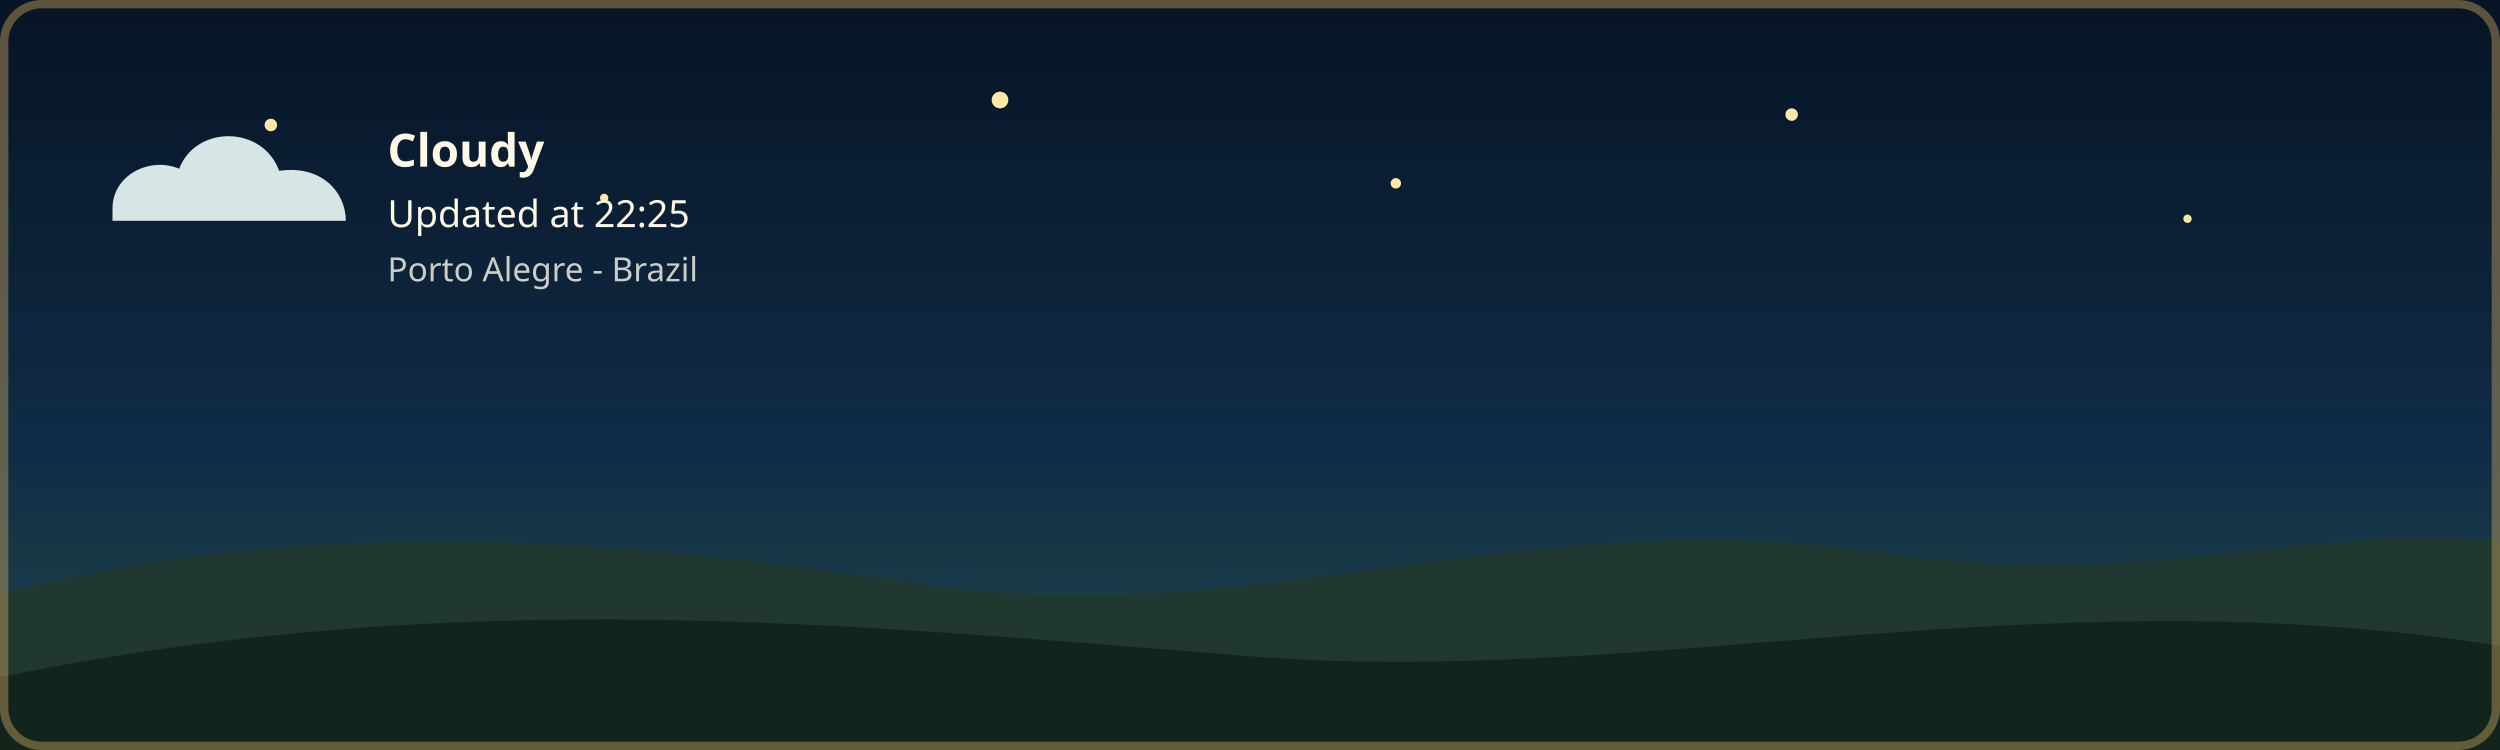
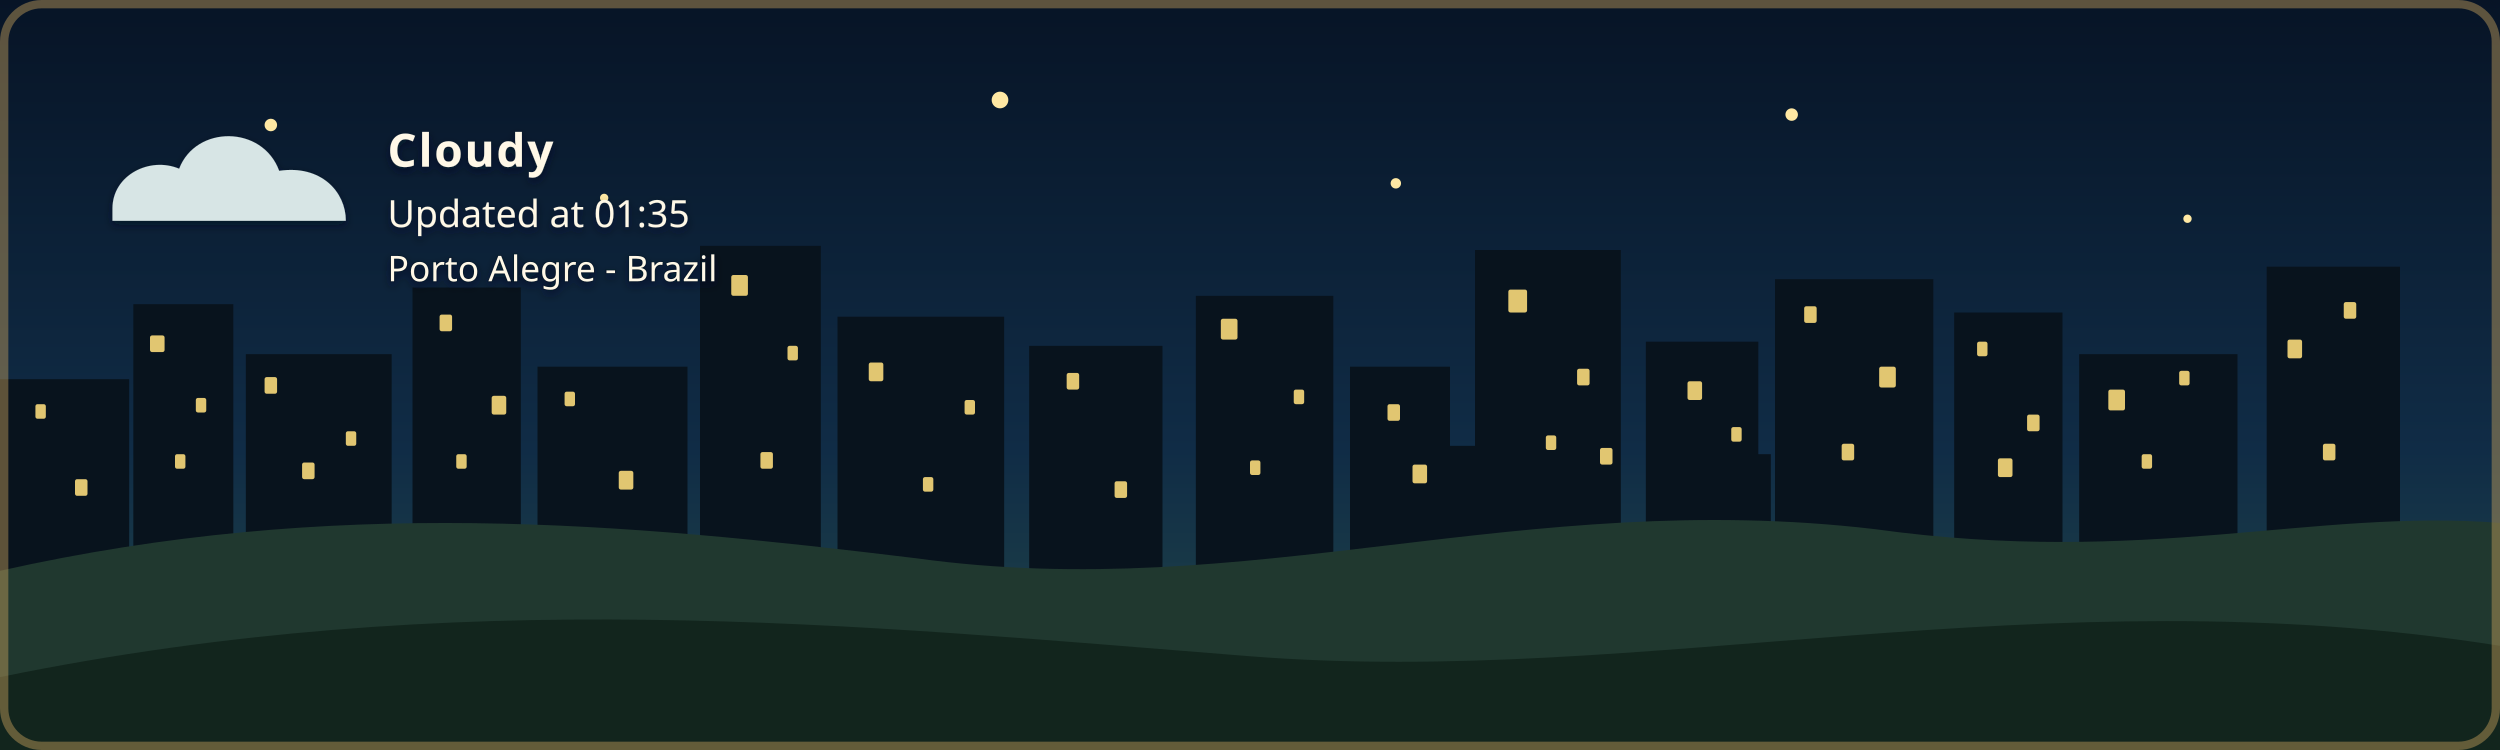
- <svg xmlns="http://www.w3.org/2000/svg" width="1200" height="360" viewBox="0 0 1200 360" role="img" aria-labelledby="title description" class="github-time-night weather-cloudy" data-temperature="15.8°C" lang="en-US">
+ <svg xmlns="http://www.w3.org/2000/svg" width="1200" height="360" viewBox="0 0 1200 360" role="img" aria-labelledby="title description" class="github-time-night weather-cloudy alert-none" data-temperature="16.1°C" lang="en-US">
  <defs>
    <linearGradient id="daySky" x1="0" y1="0" x2="0" y2="1">
      <stop offset="0%" stop-color="#87c9e8" />
      <stop offset="65%" stop-color="#f6d99a" />
      <stop offset="100%" stop-color="#f4b66e" />
    </linearGradient>
    <linearGradient id="sunsetSky" x1="0" y1="0" x2="0" y2="1">
      <stop offset="0%" stop-color="#4d568f" />
      <stop offset="55%" stop-color="#d46a66" />
      <stop offset="100%" stop-color="#f4a259" />
    </linearGradient>
    <linearGradient id="nightSky" x1="0" y1="0" x2="0" y2="1">
      <stop offset="0%" stop-color="#071426" />
      <stop offset="60%" stop-color="#102c46" />
      <stop offset="100%" stop-color="#244b4a" />
    </linearGradient>
    <linearGradient id="dawnSky" x1="0" y1="0" x2="0" y2="1">
      <stop offset="0%" stop-color="#766b9f" />
      <stop offset="55%" stop-color="#d7939b" />
      <stop offset="100%" stop-color="#f4c280" />
    </linearGradient>
+     <filter id="weatherContentShadow" x="-20" y="-20" width="500" height="180" filterUnits="userSpaceOnUse">
+       <feGaussianBlur in="SourceAlpha" stdDeviation="2" result="shadowBlur" />
+       <feOffset in="shadowBlur" dx="0" dy="2" result="shadowOffset" />
+       <feFlood flood-color="#071426" flood-opacity="0.65" result="shadowColor" />
+       <feComposite in="shadowColor" in2="shadowOffset" operator="in" result="shadow" />
+       <feMerge>
+         <feMergeNode in="shadow" />
+         <feMergeNode in="SourceGraphic" />
+       </feMerge>
+     </filter>
+     <clipPath id="cityWindowClip">
+       <rect x="0" y="182" width="62" height="94" />
+       <rect x="64" y="146" width="48" height="130" />
+       <rect x="118" y="170" width="70" height="106" />
+       <rect x="198" y="138" width="52" height="138" />
+       <rect x="258" y="176" width="72" height="100" />
+       <rect x="336" y="118" width="58" height="158" />
+       <rect x="402" y="152" width="80" height="124" />
+       <rect x="494" y="166" width="64" height="110" />
+       <rect x="574" y="142" width="66" height="134" />
+       <rect x="648" y="176" width="48" height="100" />
+       <rect x="708" y="120" width="70" height="156" />
+       <rect x="790" y="164" width="54" height="112" />
+       <rect x="852" y="134" width="76" height="142" />
+       <rect x="938" y="150" width="52" height="126" />
+       <rect x="998" y="170" width="76" height="106" />
+       <rect x="1088" y="128" width="64" height="148" />
+       <rect x="24" y="226" width="28" height="50" />
+       <rect x="88" y="210" width="18" height="66" />
+       <rect x="148" y="218" width="22" height="58" />
+       <rect x="214" y="206" width="22" height="70" />
+       <rect x="282" y="210" width="18" height="66" />
+       <rect x="362" y="206" width="22" height="70" />
+       <rect x="430" y="220" width="18" height="56" />
+       <rect x="528" y="220" width="20" height="56" />
+       <rect x="606" y="214" width="22" height="62" />
+       <rect x="690" y="214" width="18" height="62" />
+       <rect x="754" y="208" width="18" height="68" />
+       <rect x="830" y="218" width="20" height="58" />
+       <rect x="892" y="214" width="18" height="62" />
+       <rect x="960" y="224" width="18" height="52" />
+       <rect x="1018" y="218" width="22" height="58" />
+       <rect x="1108" y="210" width="18" height="66" />
+     </clipPath>
  </defs>
  <style>
-     /* O estado do céu é atualizado pela GitHub Action conforme o UTC. */
+     /* The sky state is updated by the GitHub Action based on local time. */

    .sky {
      animation: none !important;
    }

    .github-time-day .day-sky,
    .github-time-sunset .sunset-sky,
    .github-time-night .night-sky,
    .github-time-dawn .dawn-sky {
      opacity: 1;
    }

    .github-time-day .sunset-sky,
    .github-time-day .night-sky,
    .github-time-day .dawn-sky,
    .github-time-sunset .day-sky,
    .github-time-sunset .night-sky,
    .github-time-sunset .dawn-sky,
    .github-time-night .day-sky,
    .github-time-night .sunset-sky,
    .github-time-night .dawn-sky,
    .github-time-dawn .day-sky,
    .github-time-dawn .sunset-sky,
    .github-time-dawn .night-sky {
      opacity: 0;
    }

    .github-time-day .day-sky,
    .github-time-sunset .sunset-sky,
    .github-time-night .night-sky,
    .github-time-dawn .dawn-sky {
      animation: sky-fade-in 2.5s ease both !important;
    }

    .weather-effect {
      display: none;
    }

    .github-time-night.weather-clear .weather-moon,
    .github-time-day.weather-clear .weather-sun,
    .github-time-sunset.weather-clear .weather-sun,
    .github-time-dawn.weather-clear .weather-sun,
    .weather-cloudy .weather-cloud,
    .weather-rain .weather-cloud,
    .weather-rain .weather-rainfall,
    .weather-storm .weather-cloud,
    .weather-storm .weather-rainfall,
    .weather-storm .weather-lightning,
    .weather-snow .weather-cloud,
    .weather-snow .weather-snowfall {
      display: block;
    }

    .weather-sun {
      transform-box: fill-box;
      transform-origin: center;
      animation: weather-pulse 4s ease-in-out infinite;
    }

    .weather-moon {
      animation: moon-glow 4s ease-in-out infinite;
    }

    .weather-cloud path {
      animation: cloud-drift 8s ease-in-out infinite alternate;
    }

    .weather-rainfall path {
      animation: rain-fall 1.4s linear infinite;
    }

    .weather-rainfall path:nth-child(2) {
      animation-delay: 0.35s;
    }

    .weather-rainfall path:nth-child(3) {
      animation-delay: 0.7s;
    }

    .weather-snowfall circle {
      animation: snow-fall 3s ease-in-out infinite;
    }

    .weather-snowfall circle:nth-child(2) {
      animation-delay: 1s;
    }

    .weather-snowfall circle:nth-child(3) {
      animation-delay: 2s;
    }

    .weather-lightning {
      animation: lightning-flash 4s ease-in-out infinite;
    }

+     svg.github-time-day .city-back,
+     svg.github-time-day .city-mid {
+       fill: #36545a;
+     }
+ 
+     svg.github-time-sunset .city-back,
+     svg.github-time-sunset .city-mid {
+       fill: #303247;
+     }
+ 
+     svg.github-time-night .city-back,
+     svg.github-time-night .city-mid {
+       fill: #08131d;
+     }
+ 
+     svg.github-time-dawn .city-back,
+     svg.github-time-dawn .city-mid {
+       fill: #404158;
+     }
+ 
+     .city-window {
+       opacity: 0;
+       fill: #f8d97a;
+     }
+ 
+     svg.github-time-night .city-window,
+     svg.github-time-dawn .city-window,
+     svg.github-time-sunset .city-window {
+       opacity: 0.9;
+     }
+ 
+     #weather-alert-level,
+     #weather-alert-detail {
+       display: none;
+     }
+ 
+     svg.alert-yellow #weather-alert-level,
+     svg.alert-yellow #weather-alert-detail,
+     svg.alert-orange #weather-alert-level,
+     svg.alert-orange #weather-alert-detail,
+     svg.alert-red #weather-alert-level,
+     svg.alert-red #weather-alert-detail {
+       display: block;
+     }
+ 
+     svg.alert-yellow #weather-alert-level {
+       fill: #f4d35e;
+     }
+ 
+     svg.alert-yellow #weather-alert-detail {
+       fill: #fff3b3;
+     }
+ 
+     svg.alert-orange #weather-alert-level {
+       fill: #f9a74f;
+     }
+ 
+     svg.alert-orange #weather-alert-detail {
+       fill: #ffd0a0;
+     }
+ 
+     svg.alert-red #weather-alert-level {
+       fill: #ff675c;
+     }
+ 
+     svg.alert-red #weather-alert-detail {
+       fill: #ffc2bf;
+     }
+ 
    #weather-description,
-     #weather-time {
+     #weather-time,
+     #weather-alert-level,
+     #weather-alert-detail,
+     #weather-location {
      animation: info-fade-in 1.5s ease both;
+       font-family: sans-serif;
+     }
+ 
+     #weather-description {
+       letter-spacing: 0.04em;
+     }
+ 
+     svg.alert-none #weather-location {
+       y: 87;
+     }
+ 
+     svg.alert-yellow #weather-location,
+     svg.alert-orange #weather-location,
+     svg.alert-red #weather-location {
+       y: 133;
    }

    @keyframes sky-fade-in {
      from {
        opacity: 0;
      }

      to {
        opacity: 1;
      }
    }

    @keyframes info-fade-in {
      from {
        opacity: 0;
        transform: translateY(6px);
      }

      to {
        opacity: 1;
        transform: translateY(0);
      }
    }

    @keyframes weather-pulse {
      0%,
      100% {
        opacity: 0.85;
        transform: scale(0.96);
      }

      50% {
        opacity: 1;
        transform: scale(1.04);
      }
    }

    @keyframes moon-glow {
      0%,
      100% {
        opacity: 0.8;
      }

      50% {
        opacity: 1;
      }
    }

    @keyframes cloud-drift {
      from {
        transform: translateX(-5px);
      }

      to {
        transform: translateX(8px);
      }
    }

    @keyframes rain-fall {
      0% {
        opacity: 0;
        transform: translateY(-7px);
      }

      25%,
      75% {
        opacity: 1;
      }

      100% {
        opacity: 0;
        transform: translateY(10px);
      }
    }

    @keyframes snow-fall {
      0%,
      100% {
        opacity: 0.35;
        transform: translateY(-5px);
      }

      50% {
        opacity: 1;
        transform: translate(5px, 8px);
      }
    }

    @keyframes lightning-flash {
      0%,
      88%,
      100% {
        opacity: 0;
      }

      90%,
      93% {
        opacity: 1;
      }
    }

    .day-sky {
      animation-name: day-cycle;
    }

    .sunset-sky {
      animation-name: sunset-cycle;
    }

    .night-sky {
      animation-name: night-cycle;
    }

    .dawn-sky {
      animation-name: dawn-cycle;
    }

    .stars {
      animation: none;
    }

    .star {
      animation: twinkle 2.5s ease-in-out infinite;
      transform-box: fill-box;
      transform-origin: center;
    }

    .star:nth-child(2) {
      animation-delay: 0.5s;
    }

    .star:nth-child(3) {
      animation-delay: 1s;
    }

    .star:nth-child(4) {
      animation-delay: 1.5s;
    }

    @keyframes day-cycle {
      0%,
      18% {
        opacity: 1;
      }

      32%,
      82% {
        opacity: 0;
      }

      94%,
      100% {
        opacity: 1;
      }
    }

    @keyframes sunset-cycle {
      0%,
      15% {
        opacity: 0;
      }

      30% {
        opacity: 1;
      }

      45%,
      100% {
        opacity: 0;
      }
    }

    @keyframes night-cycle {
      0%,
      35% {
        opacity: 0;
      }

      48%,
      68% {
        opacity: 1;
      }

      82%,
      100% {
        opacity: 0;
      }
    }

    @keyframes dawn-cycle {
      0%,
      62% {
        opacity: 0;
      }

      78% {
        opacity: 1;
      }

      94%,
      100% {
        opacity: 0;
      }
    }

    @keyframes stars-cycle {
      0%,
      38% {
        opacity: 0;
      }

      50%,
      66% {
        opacity: 1;
      }

      78%,
      100% {
        opacity: 0;
      }
    }

    @keyframes twinkle {
      0%,
      100% {
        opacity: 0.25;
        transform: scale(0.8);
      }

      50% {
        opacity: 1;
        transform: scale(1.25);
      }
    }

    /*
-      * Desativa as animações quando o visitante tiver solicitado
-      * redução de movimento no sistema operacional.
+      * Disable animations when the visitor has requested reduced motion.
     */
    @media (prefers-reduced-motion: reduce) {
      .sky,
      .stars,
      .star,
      .weather-sun,
      .weather-moon,
      .weather-cloud path,
      .weather-rainfall path,
      .weather-snowfall circle,
      .weather-lightning {
        animation: none;
      }

      .sunset-sky,
      .night-sky,
      .dawn-sky {
        display: none;
      }
    }
  </style>
  <g id="skies">
    <rect class="sky day-sky" width="1200" height="360" fill="url(#daySky)" />
    <rect class="sky sunset-sky" width="1200" height="360" fill="url(#sunsetSky)" />
    <rect class="sky night-sky" width="1200" height="360" fill="url(#nightSky)" />
    <rect class="sky dawn-sky" width="1200" height="360" fill="url(#dawnSky)" />
  </g>
  <g class="stars" fill="#ffe8a3">
    <circle class="star" cx="130" cy="60" r="3" />
    <circle class="star" cx="290" cy="95" r="2" />
    <circle class="star" cx="480" cy="48" r="4" />
    <circle class="star" cx="670" cy="88" r="2.5" />
    <circle class="star" cx="860" cy="55" r="3" />
    <circle class="star" cx="1050" cy="105" r="2" />
  </g>
-   <g transform="translate(54 48)">
+   <g class="city-shape">
+     <g class="city-back">
+       <rect x="0" y="182" width="62" height="94" />
+       <rect x="64" y="146" width="48" height="130" />
+       <rect x="118" y="170" width="70" height="106" />
+       <rect x="198" y="138" width="52" height="138" />
+       <rect x="258" y="176" width="72" height="100" />
+       <rect x="336" y="118" width="58" height="158" />
+       <rect x="402" y="152" width="80" height="124" />
+       <rect x="494" y="166" width="64" height="110" />
+       <rect x="574" y="142" width="66" height="134" />
+       <rect x="648" y="176" width="48" height="100" />
+       <rect x="708" y="120" width="70" height="156" />
+       <rect x="790" y="164" width="54" height="112" />
+       <rect x="852" y="134" width="76" height="142" />
+       <rect x="938" y="150" width="52" height="126" />
+       <rect x="998" y="170" width="76" height="106" />
+       <rect x="1088" y="128" width="64" height="148" />
+     </g>
+     <g class="city-mid">
+       <rect x="24" y="226" width="28" height="50" />
+       <rect x="88" y="210" width="18" height="66" />
+       <rect x="148" y="218" width="22" height="58" />
+       <rect x="214" y="206" width="22" height="70" />
+       <rect x="282" y="210" width="18" height="66" />
+       <rect x="362" y="206" width="22" height="70" />
+       <rect x="430" y="220" width="18" height="56" />
+       <rect x="528" y="220" width="20" height="56" />
+       <rect x="606" y="214" width="22" height="62" />
+       <rect x="690" y="214" width="18" height="62" />
+       <rect x="754" y="208" width="18" height="68" />
+       <rect x="830" y="218" width="20" height="58" />
+       <rect x="892" y="214" width="18" height="62" />
+       <rect x="960" y="224" width="18" height="52" />
+       <rect x="1018" y="218" width="22" height="58" />
+       <rect x="1108" y="210" width="18" height="66" />
+     </g>
+     <g class="city-window" clip-path="url(#cityWindowClip)">
+       <rect x="17" y="194" width="5" height="7" rx="1" />
+       <rect x="36" y="230" width="6" height="8" rx="1" />
+       <rect x="72" y="161" width="7" height="8" rx="1" />
+       <rect x="84" y="218" width="5" height="7" rx="1" />
+       <rect x="94" y="191" width="5" height="7" rx="1" />
+       <rect x="127" y="181" width="6" height="8" rx="1" />
+       <rect x="145" y="222" width="6" height="8" rx="1" />
+       <rect x="166" y="207" width="5" height="7" rx="1" />
+       <rect x="211" y="151" width="6" height="8" rx="1" />
+       <rect x="219" y="218" width="5" height="7" rx="1" />
+       <rect x="236" y="190" width="7" height="9" rx="1" />
+       <rect x="271" y="188" width="5" height="7" rx="1" />
+       <rect x="297" y="226" width="7" height="9" rx="1" />
+       <rect x="351" y="132" width="8" height="10" rx="1" />
+       <rect x="365" y="217" width="6" height="8" rx="1" />
+       <rect x="378" y="166" width="5" height="7" rx="1" />
+       <rect x="417" y="174" width="7" height="9" rx="1" />
+       <rect x="443" y="229" width="5" height="7" rx="1" />
+       <rect x="463" y="192" width="5" height="7" rx="1" />
+       <rect x="512" y="179" width="6" height="8" rx="1" />
+       <rect x="535" y="231" width="6" height="8" rx="1" />
+       <rect x="586" y="153" width="8" height="10" rx="1" />
+       <rect x="600" y="221" width="5" height="7" rx="1" />
+       <rect x="621" y="187" width="5" height="7" rx="1" />
+       <rect x="666" y="194" width="6" height="8" rx="1" />
+       <rect x="678" y="223" width="7" height="9" rx="1" />
+       <rect x="724" y="139" width="9" height="11" rx="1" />
+       <rect x="742" y="209" width="5" height="7" rx="1" />
+       <rect x="757" y="177" width="6" height="8" rx="1" />
+       <rect x="768" y="215" width="6" height="8" rx="1" />
+       <rect x="810" y="183" width="7" height="9" rx="1" />
+       <rect x="831" y="205" width="5" height="7" rx="1" />
+       <rect x="866" y="147" width="6" height="8" rx="1" />
+       <rect x="884" y="213" width="6" height="8" rx="1" />
+       <rect x="902" y="176" width="8" height="10" rx="1" />
+       <rect x="949" y="164" width="5" height="7" rx="1" />
+       <rect x="959" y="220" width="7" height="9" rx="1" />
+       <rect x="973" y="199" width="6" height="8" rx="1" />
+       <rect x="1012" y="187" width="8" height="10" rx="1" />
+       <rect x="1028" y="218" width="5" height="7" rx="1" />
+       <rect x="1046" y="178" width="5" height="7" rx="1" />
+       <rect x="1098" y="163" width="7" height="9" rx="1" />
+       <rect x="1115" y="213" width="6" height="8" rx="1" />
+       <rect x="1125" y="145" width="6" height="8" rx="1" />
+     </g>
+   </g>
+   <g transform="translate(54 48)" filter="url(#weatherContentShadow)">
    <g class="weather-effect weather-sun" fill="#ffe29a">
      <circle cx="34" cy="34" r="22" />
      <g stroke="#ffe29a" stroke-width="4" stroke-linecap="round">
        <path d="M 34 2 V 12" />
        <path d="M 34 56 V 66" />
        <path d="M 2 34 H 12" />
        <path d="M 56 34 H 66" />
      </g>
    </g>
    <g class="weather-effect weather-moon" fill="#ffe8a3">
      <circle cx="34" cy="34" r="25" />
      <circle cx="45" cy="24" r="25" fill="#102c46" />
    </g>
    <g class="weather-effect weather-cloud" fill="#d7e5e5">
      <path d="M 0 52 C 0 36, 18 27, 32 33 C 40 12, 72 12, 80 34 C 100 31, 112 44, 112 58 H 0 Z" />
    </g>
    <g class="weather-effect weather-rainfall" stroke="#b9e3ed" stroke-width="4" stroke-linecap="round">
      <path d="M 22 72 l -7 17" />
      <path d="M 52 72 l -7 17" />
      <path d="M 82 72 l -7 17" />
    </g>
    <g class="weather-effect weather-lightning" fill="#ffe37b">
      <path d="M 62 68 l -14 27 h 12 l -7 20 l 24 -31 h -13 z" />
    </g>
    <g class="weather-effect weather-snowfall" fill="#eef8ff">
      <circle cx="22" cy="78" r="4" />
      <circle cx="52" cy="91" r="4" />
      <circle cx="82" cy="78" r="4" />
    </g>
    <text id="weather-description" x="132" y="32" fill="#fff8e7" font-family="sans-serif" font-size="22" font-weight="600">Cloudy</text>
-     <text id="weather-time" x="132" y="61" fill="#fff8e7" font-family="sans-serif" font-size="18">Updated at 22:25</text>
-     <text x="132" y="87" fill="#fff8e7" font-family="sans-serif" font-size="16" opacity="0.8">Porto Alegre - Brazil</text>
+     <text id="weather-time" x="132" y="61" fill="#fff8e7" font-family="sans-serif" font-size="18">Updated at 01:35</text>
+     <text id="weather-alert-level" x="132" y="87" fill="#eaf3ff" font-family="sans-serif" font-size="12" font-weight="700" letter-spacing="1.8" />
+     <text id="weather-alert-detail" x="132" y="108" fill="#eef7ff" font-family="sans-serif" font-size="14" opacity="0.9" />
+     <text id="weather-location" x="132" y="87" fill="#fff8e7" stroke="#071426" stroke-width="0.8" stroke-opacity="0.65" paint-order="stroke fill" font-family="sans-serif" font-size="17" font-weight="500">Porto Alegre - Brazil</text>
  </g>
-   <path d="       M 0 285       C 160 245, 300 260, 440 280       C 600 305, 730 240, 900 265       C 1030 285, 1110 250, 1200 260       L 1200 360       L 0 360       Z     " fill="#20382f" />
+   <path d="       M 0 274       C 160 238, 300 251, 440 268       C 600 290, 730 234, 900 254       C 1030 272, 1110 244, 1200 251       L 1200 360       L 0 360       Z     " fill="#20382f" />
  <path d="       M 0 325       C 220 280, 410 300, 600 315       C 790 330, 980 275, 1200 310       L 1200 360       L 0 360       Z     " fill="#12251d" />
  <rect x="2" y="2" width="1196" height="356" rx="18" fill="none" stroke="#c6a15b" stroke-width="4" stroke-opacity="0.45" />
</svg>
